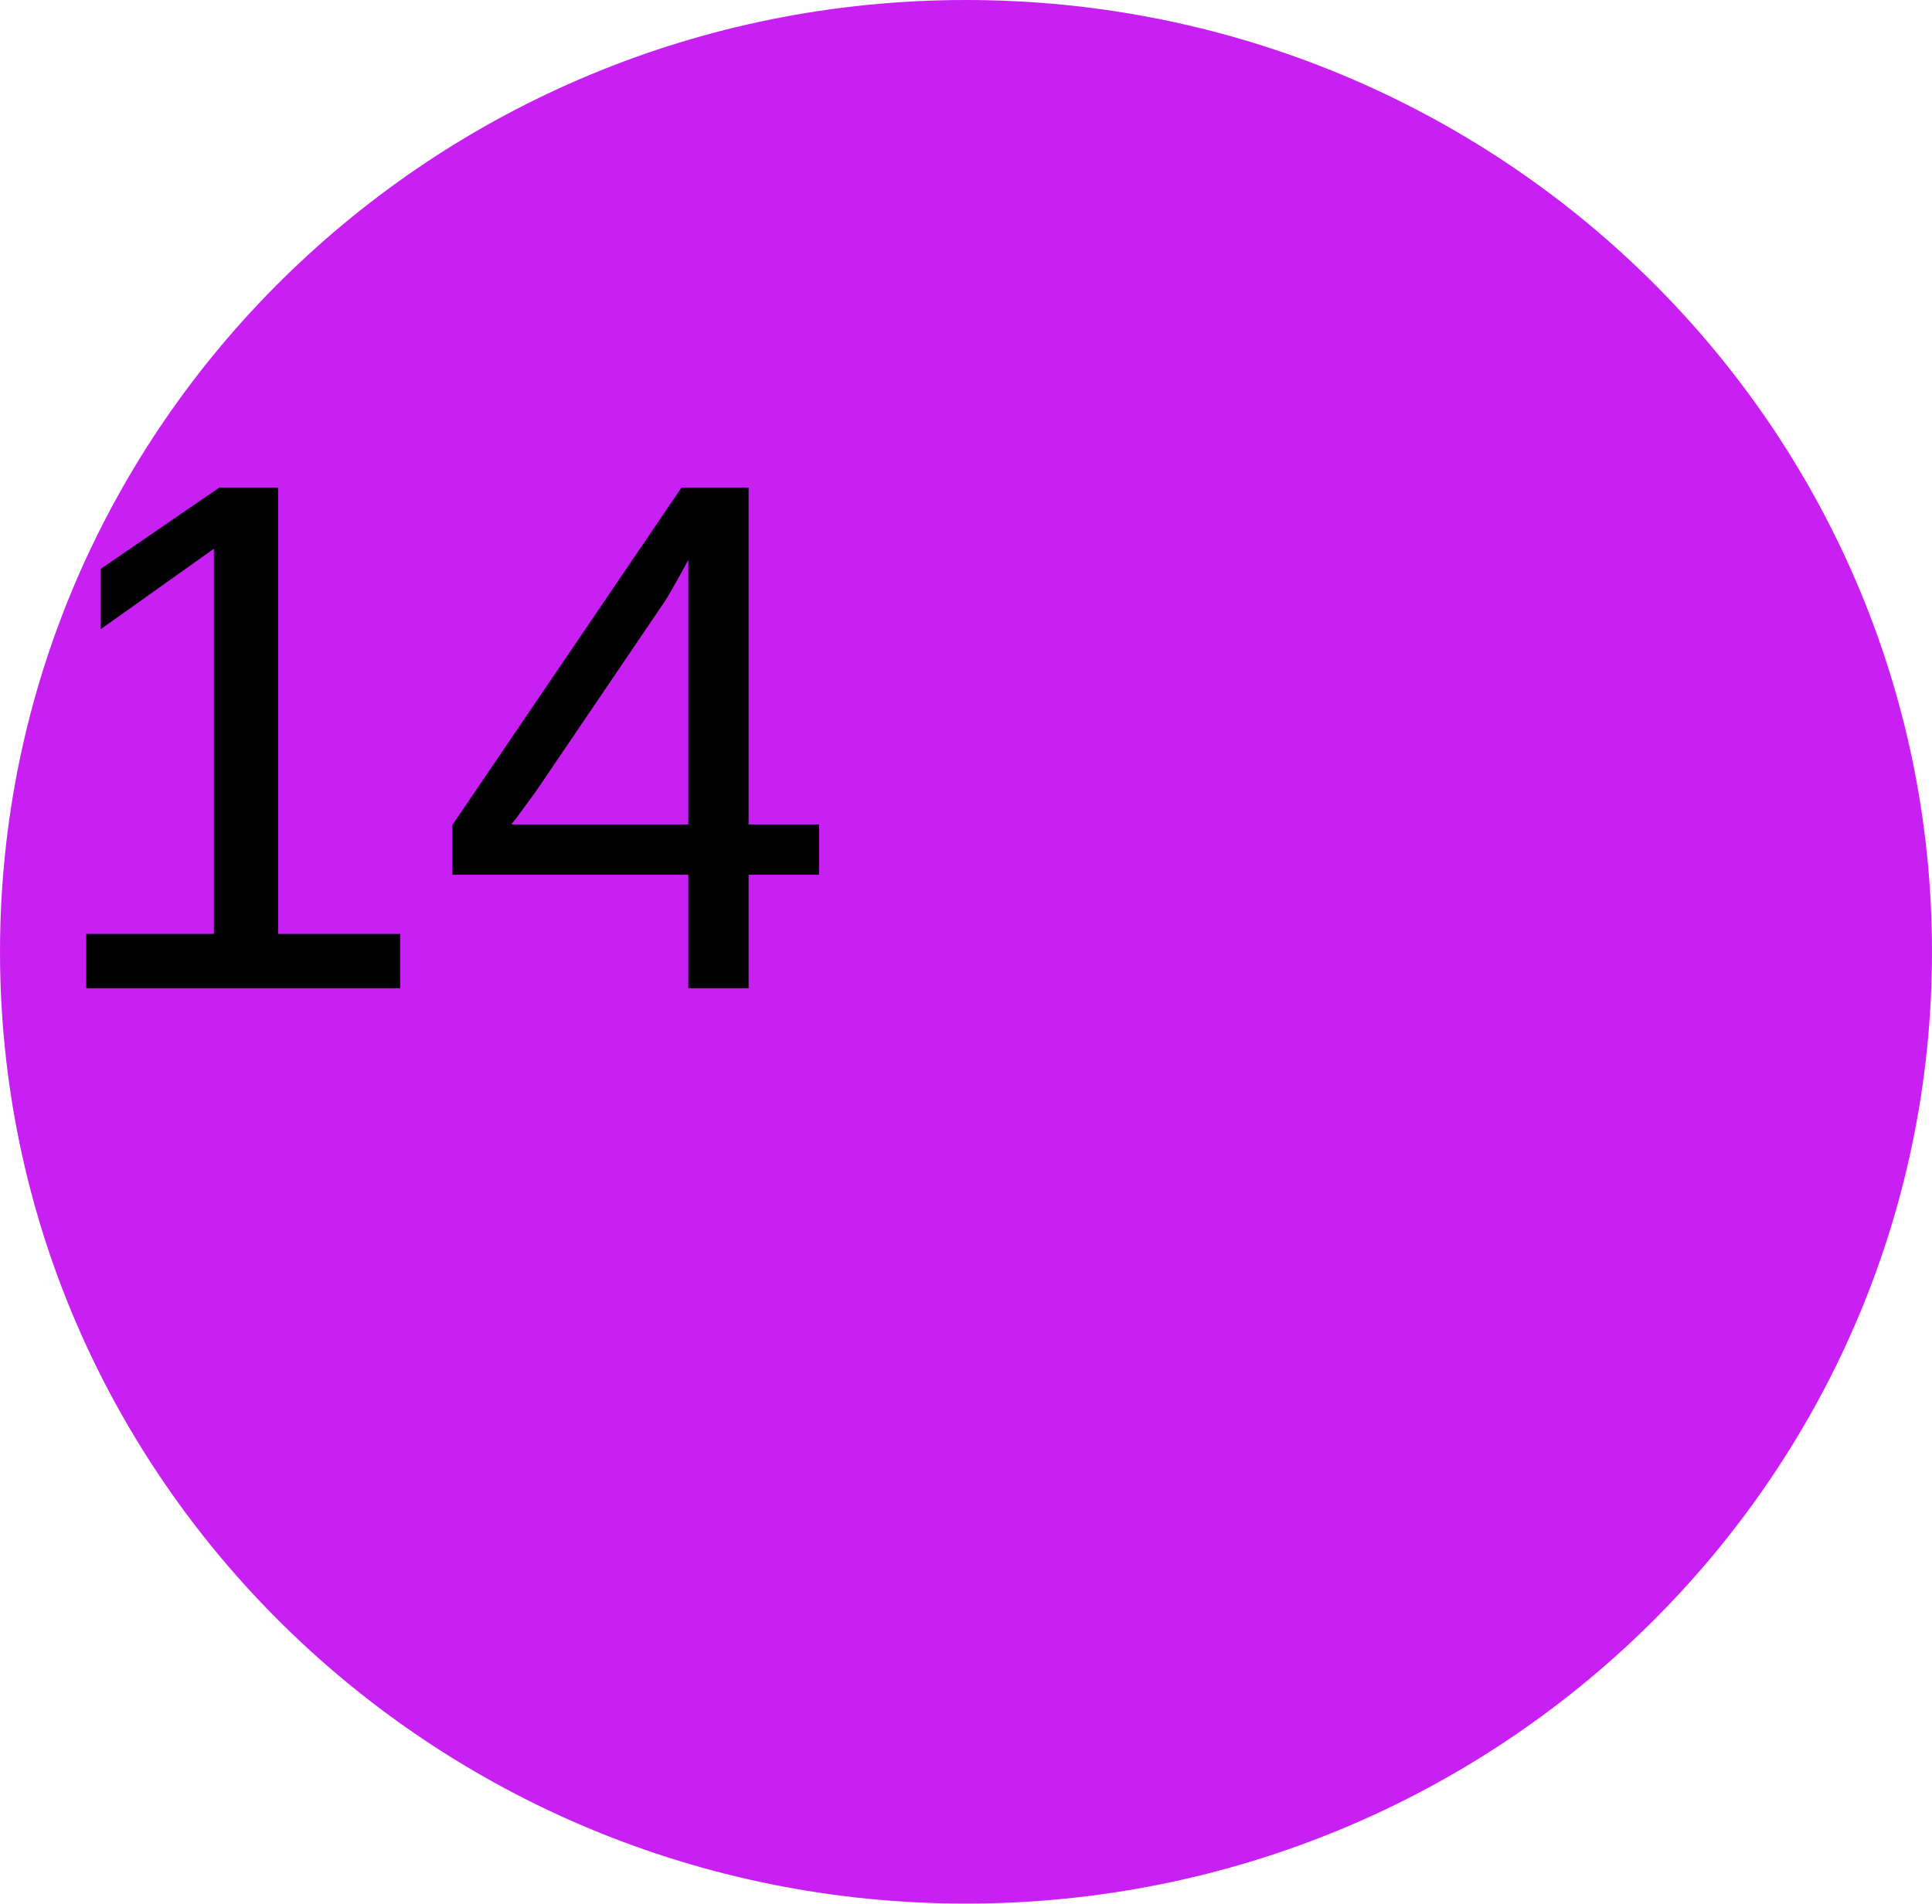
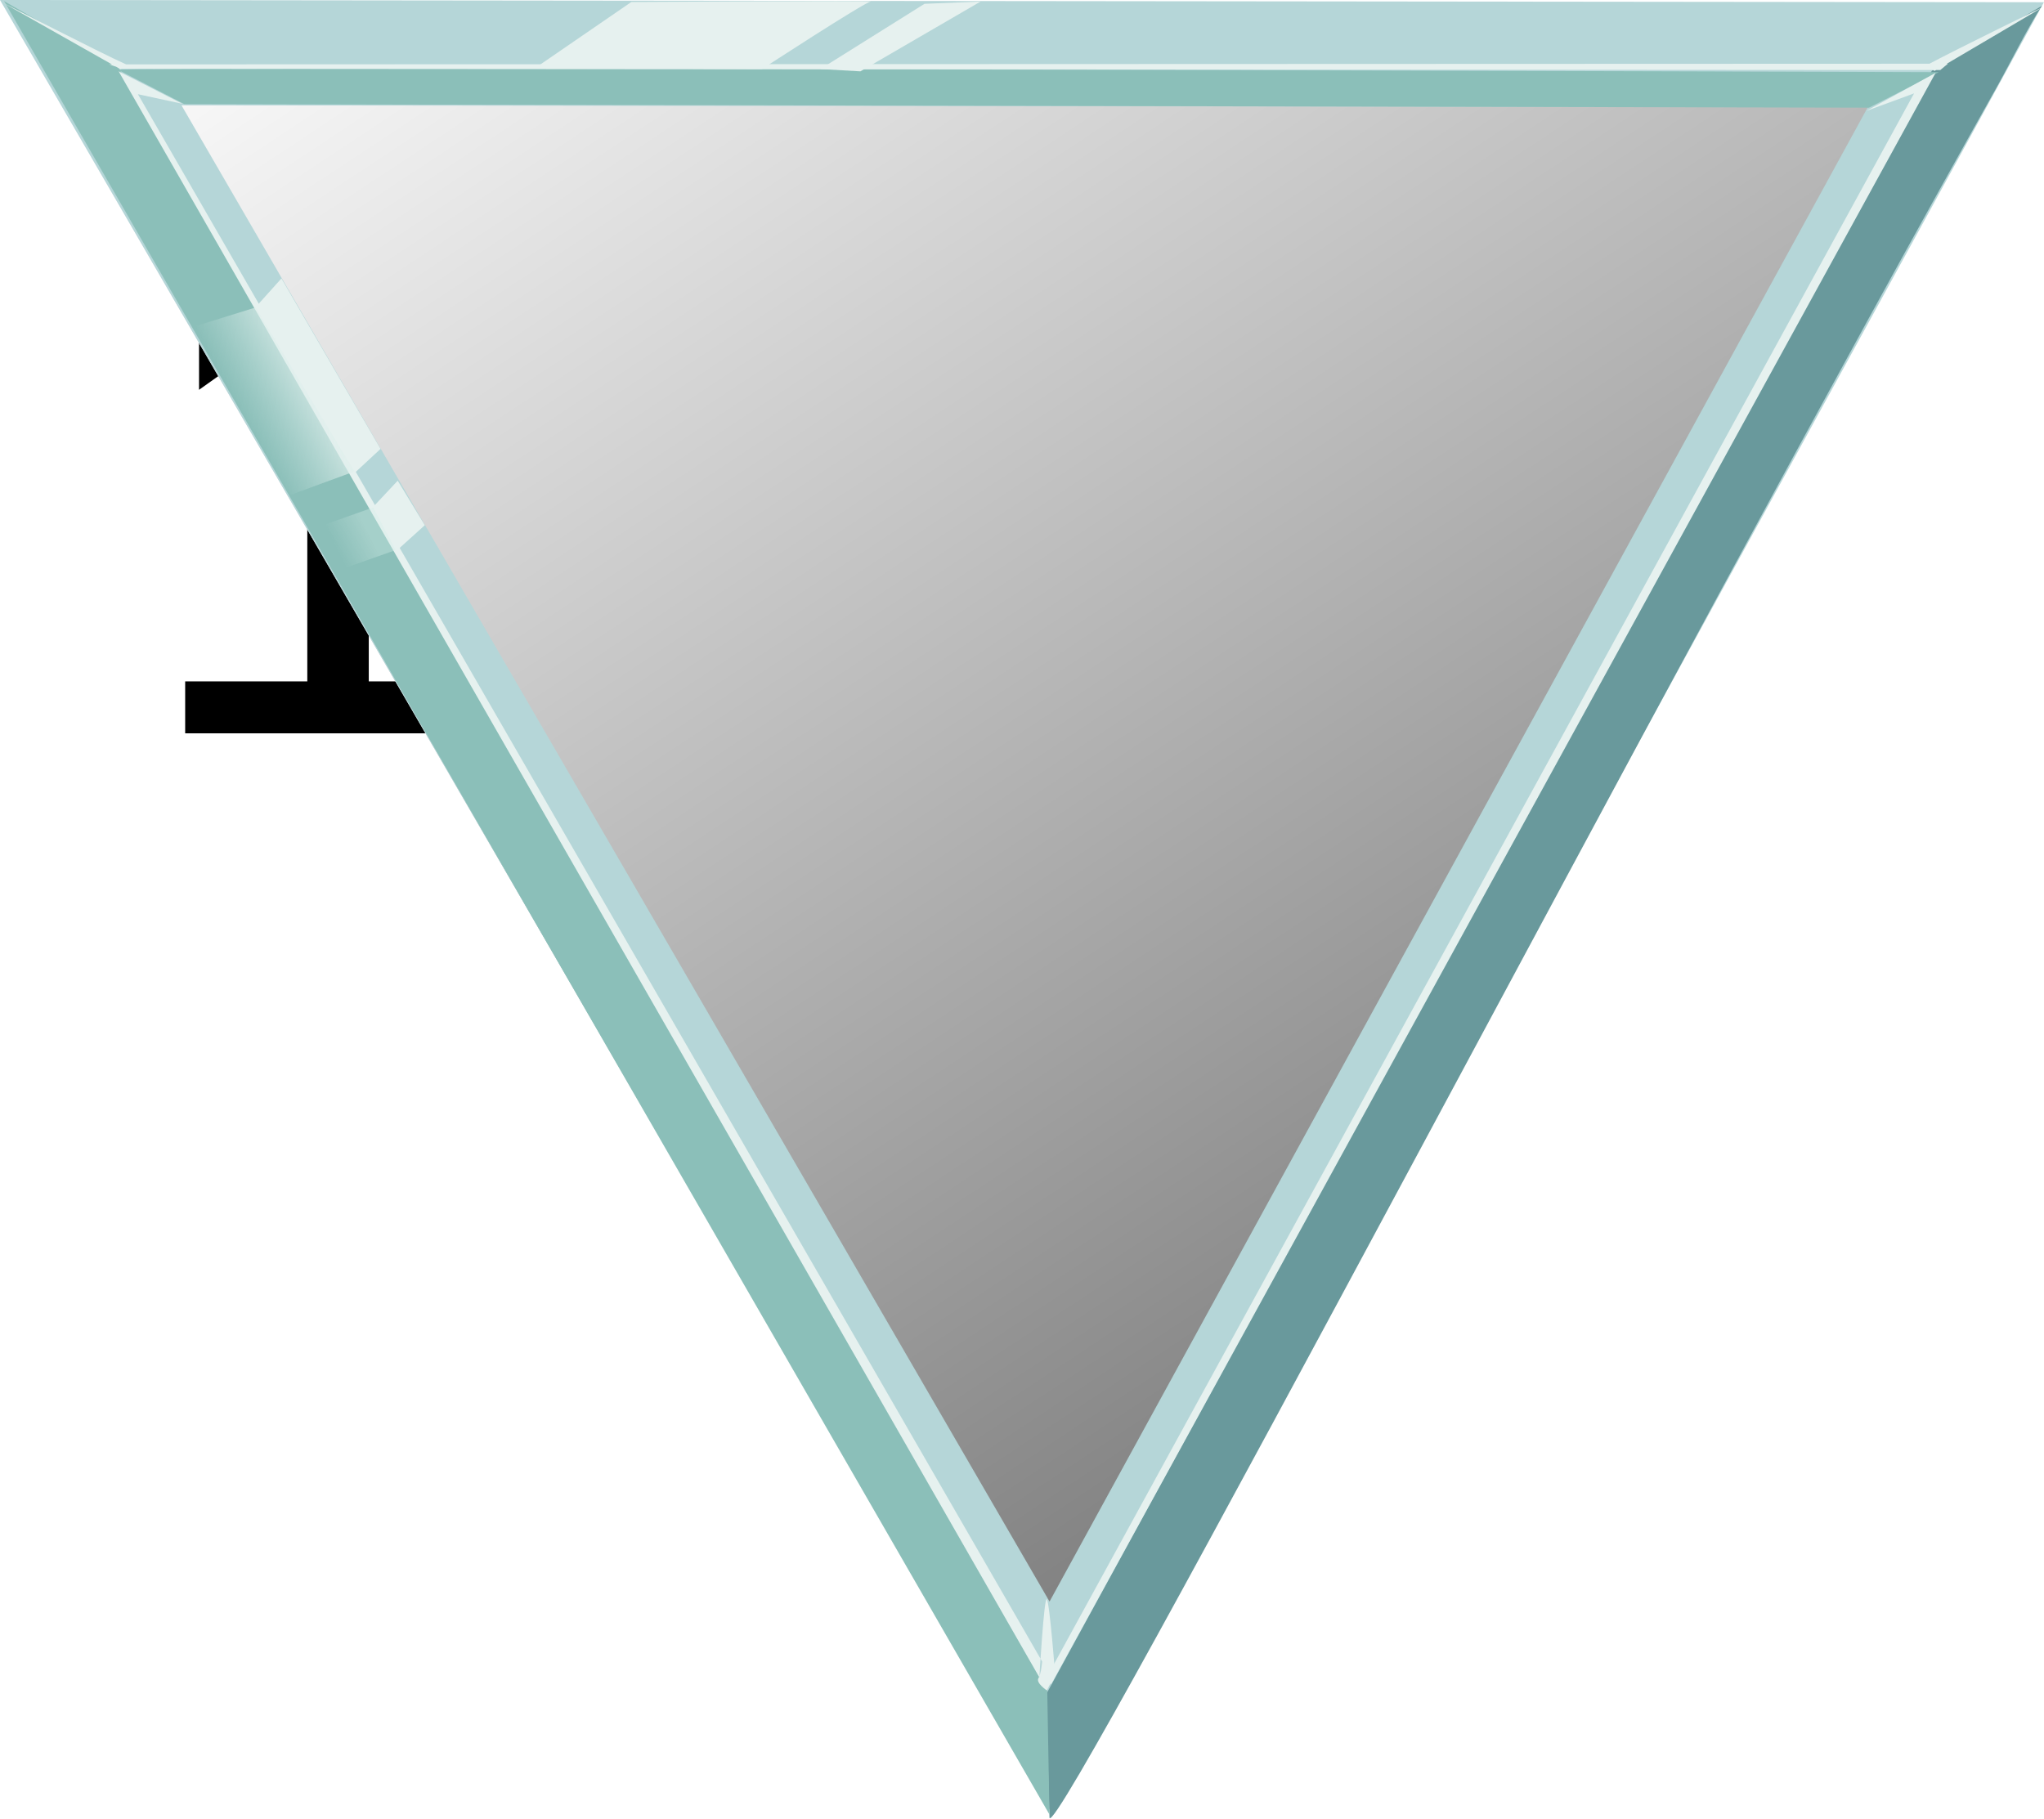
- <svg xmlns="http://www.w3.org/2000/svg" width="106.181" height="104.63" viewBox="0 0 106.181 104.63" version="1.1" id="svg1">
-   <defs id="defs1" />
-   <g id="g3" style="display:inline" transform="translate(-6.486488,-8.011753)">
-     <ellipse style="fill:#c81ff3;fill-opacity:1;stroke:none;stroke-width:2.891;stroke-dasharray:8.674, 2.891;stroke-dashoffset:9.831" id="ellipse2" cx="59.577" cy="60.327" rx="53.09" ry="52.315" />
-     <text xml:space="preserve" style="font-size:40px;writing-mode:lr-tb;direction:ltr;fill:#000000;fill-opacity:1;stroke:none;stroke-width:2.891;stroke-dasharray:8.674, 2.891;stroke-dashoffset:9.831" x="8.179" y="62.327" id="text3">
-       <tspan id="tspan3" x="8.179" y="62.327" style="font-style:normal;font-variant:normal;font-weight:normal;font-stretch:normal;font-size:40px;font-family:Arial;-inkscape-font-specification:Arial;fill:#000000;fill-opacity:1;stroke:none">14</tspan>
+ <svg xmlns="http://www.w3.org/2000/svg" xmlns:xlink="http://www.w3.org/1999/xlink" width="117.418" height="104.457" viewBox="0 0 117.418 104.457" version="1.1" id="svg1">
+   <defs id="defs1">
+     <linearGradient id="linearGradient272">
+       <stop style="stop-color:#e6f1ef;stop-opacity:1;" offset="0.116" id="stop271" />
+       <stop style="stop-color:#d2ebe7;stop-opacity:0;" offset="0.549" id="stop272" />
+     </linearGradient>
+     <linearGradient id="linearGradient270">
+       <stop style="stop-color:#838383;stop-opacity:1;" offset="0" id="stop269" />
+       <stop style="stop-color:#ffffff;stop-opacity:1;" offset="1" id="stop270" />
+     </linearGradient>
+     <linearGradient id="linearGradient50">
+       <stop style="stop-color:#d4ede7;stop-opacity:0.353;" offset="0.369" id="stop52" />
+       <stop style="stop-color:#d2ebe7;stop-opacity:0;" offset="0.692" id="stop53" />
+     </linearGradient>
+     <linearGradient xlink:href="#linearGradient50" id="linearGradient56" x1="23.664" y1="49.542" x2="18.071" y2="52.296" gradientUnits="userSpaceOnUse" />
+     <linearGradient xlink:href="#linearGradient270" id="linearGradient276" gradientUnits="userSpaceOnUse" x1="63.129" y1="110.397" x2="4.717" y2="22.068" />
+     <linearGradient xlink:href="#linearGradient272" id="linearGradient37" gradientUnits="userSpaceOnUse" x1="20.695" y1="40.4" x2="9.337" y2="46.595" />
+   </defs>
+   <g id="g3" style="display:inline" transform="translate(-0.5894429,-18.19913)">
+     <text xml:space="preserve" style="font-size:40px;writing-mode:lr-tb;direction:ltr;fill:#000000;fill-opacity:1;stroke:none;stroke-width:2.891;stroke-dasharray:8.674, 2.891;stroke-dashoffset:9.831" x="8.179" y="60.327" id="text3">
+       <tspan id="tspan3" x="8.179" y="60.327" style="font-style:normal;font-variant:normal;font-weight:normal;font-stretch:normal;font-size:40px;font-family:Arial;-inkscape-font-specification:Arial;fill:#000000;fill-opacity:1;stroke:none">14</tspan>
    </text>
+     <g id="g304" style="display:inline" transform="translate(0,-2)">
+       <g id="g291">
+         <path id="path290" style="display:inline;fill:url(#linearGradient276);stroke:none;stroke-width:5.82;stroke-dasharray:none;stroke-dashoffset:9.491;stroke-opacity:1" d="M 2.344,23.222 C 21.893,56.918 41.44,90.616 60.991,124.311 79.948,89.684 98.907,55.058 117.865,20.432 78.794,20.388 39.723,20.347 0.652,20.305 c 0.564,0.973 1.128,1.945 1.692,2.918 z" />
+       </g>
+       <path style="display:inline;fill:none;fill-opacity:0.212;stroke:#b5d6d8;stroke-width:8.985;stroke-dasharray:none;stroke-dashoffset:9.491;stroke-opacity:1" id="path291" d="M 75.205,79.726 -87.555,58.876 11.48,-68.7 Z" transform="matrix(0.406064,0.5314026,-0.5246161,0.4116072,72.24269,45.51759)" />
+       <g id="g294">
+         <path id="path292" style="display:inline;fill:#69999c;fill-opacity:1;stroke:none;stroke-width:6;stroke-dasharray:none;stroke-dashoffset:3.4;stroke-opacity:1" d="m 117.887,20.535 c -0.866,1.344 -1.804,3.26 -2.603,4.688 C 97.793,56.326 61.311,126.086 60.878,124.634 l -0.202,-7.08 50.889,-93.29 z" />
+         <path style="fill:#8bbfb9;fill-opacity:1;stroke:none;stroke-width:6;stroke-dasharray:none;stroke-dashoffset:3.4;stroke-opacity:1" d="M 60.875,124.441 0.822,20.26 7.367,24.036 l 53.382,93.272 z" id="path293" />
+         <path style="fill:#8bbfb9;fill-opacity:1;stroke:none;stroke-width:6;stroke-dasharray:none;stroke-dashoffset:3.4;stroke-opacity:1" d="m 7.368,24.209 3.808,1.972 96.777,0.204 4.013,-2.04 c 0,0 -104.462,-0.34 -104.598,-0.136 z" id="path294" />
+       </g>
+       <g id="g303">
+         <path style="display:inline;fill:#e6f1ef;fill-opacity:1;stroke:none;stroke-width:6;stroke-dasharray:none;stroke-dashoffset:3.4;stroke-opacity:1" d="m 36.859,20.312 -5.516,3.788 13.019,0.066 c 0,0 5.852,-3.814 6.246,-3.879 0.395,-0.066 -13.749,0.025 -13.749,0.025 z" id="path295" />
+         <path style="display:inline;fill:#e6f1ef;fill-opacity:1;stroke:none;stroke-width:6;stroke-dasharray:none;stroke-dashoffset:3.4;stroke-opacity:1" d="m 53.698,20.418 -5.983,3.748 2.301,0.132 6.904,-4.011 z" id="path296" />
+         <path id="path297" style="display:inline;fill:#e6f1ef;fill-opacity:1;stroke:none;stroke-width:6;stroke-dasharray:none;stroke-dashoffset:3.4;stroke-opacity:1" d="M 0.761,20.359 7.021,23.898 H 6.859 l 0.402,0.135 0.244,0.139 c 0,0 0.034,-0.011 0.086,-0.027 l 0.016,0.006 104.029,0.072 c 0.057,0.028 0.086,0.051 0.086,0.051 l 0.086,-0.051 h 0.242 l 0.436,-0.363 h -0.06 l 5.582,-3.289 c 0,0 -4.953,2.422 -6.582,3.289 L 7.835,23.898 C 6.304,23.215 0.761,20.359 0.761,20.359 Z" />
+         <path style="display:inline;fill:#e6f1ef;fill-opacity:1;stroke:none;stroke-width:6;stroke-dasharray:none;stroke-dashoffset:3.4;stroke-opacity:1" d="m 11.058,26.16 -3.655,-1.864 52.893,92.268 c 0,0 0.267,-4.648 0.427,-4.488 0.16,0.16 0.481,4.328 0.481,4.328 l -0.481,0.908 c 0,0 -0.641,-0.427 -0.481,-0.695 0.16,-0.267 0.214,-0.962 0.214,-0.962 L 8.512,25.612" id="path298" />
+         <path style="display:inline;fill:#e6f1ef;fill-opacity:1;stroke:none;stroke-width:6;stroke-dasharray:none;stroke-dashoffset:3.4;stroke-opacity:1" d="M 60.962,116.981 C 61.067,116.771 111.779,24.386 111.779,24.386 l -3.984,2.188 2.749,-1.01 -49.77,90.899 z" id="path299" />
+         <path style="display:inline;fill:#e6f1ef;fill-opacity:1;stroke:none;stroke-width:6;stroke-dasharray:none;stroke-dashoffset:3.4;stroke-opacity:1" d="m 16.757,36.195 -1.489,1.657 5.611,9.595 1.571,-1.459 z" id="path300" />
+         <path style="display:inline;fill:#e6f1ef;fill-opacity:1;stroke:none;stroke-width:6;stroke-dasharray:none;stroke-dashoffset:3.4;stroke-opacity:1" d="m 23.436,47.815 -1.361,1.451 1.358,2.515 1.559,-1.408 z" id="path301" />
+         <path style="fill:url(#linearGradient37);stroke:none;stroke-width:5.82;stroke-dasharray:none;stroke-dashoffset:9.831;stroke-opacity:1" d="m 15.274,37.862 5.679,9.422 -3.872,1.42 -5.55,-9.68 z" id="path302" />
+         <path style="fill:url(#linearGradient56);stroke:none;stroke-width:5.82;stroke-dasharray:none;stroke-dashoffset:9.831;stroke-opacity:1" d="m 22.029,49.349 1.291,2.452 -3.657,1.291 -1.377,-2.409 z" id="path303" />
+       </g>
+     </g>
  </g>
</svg>
